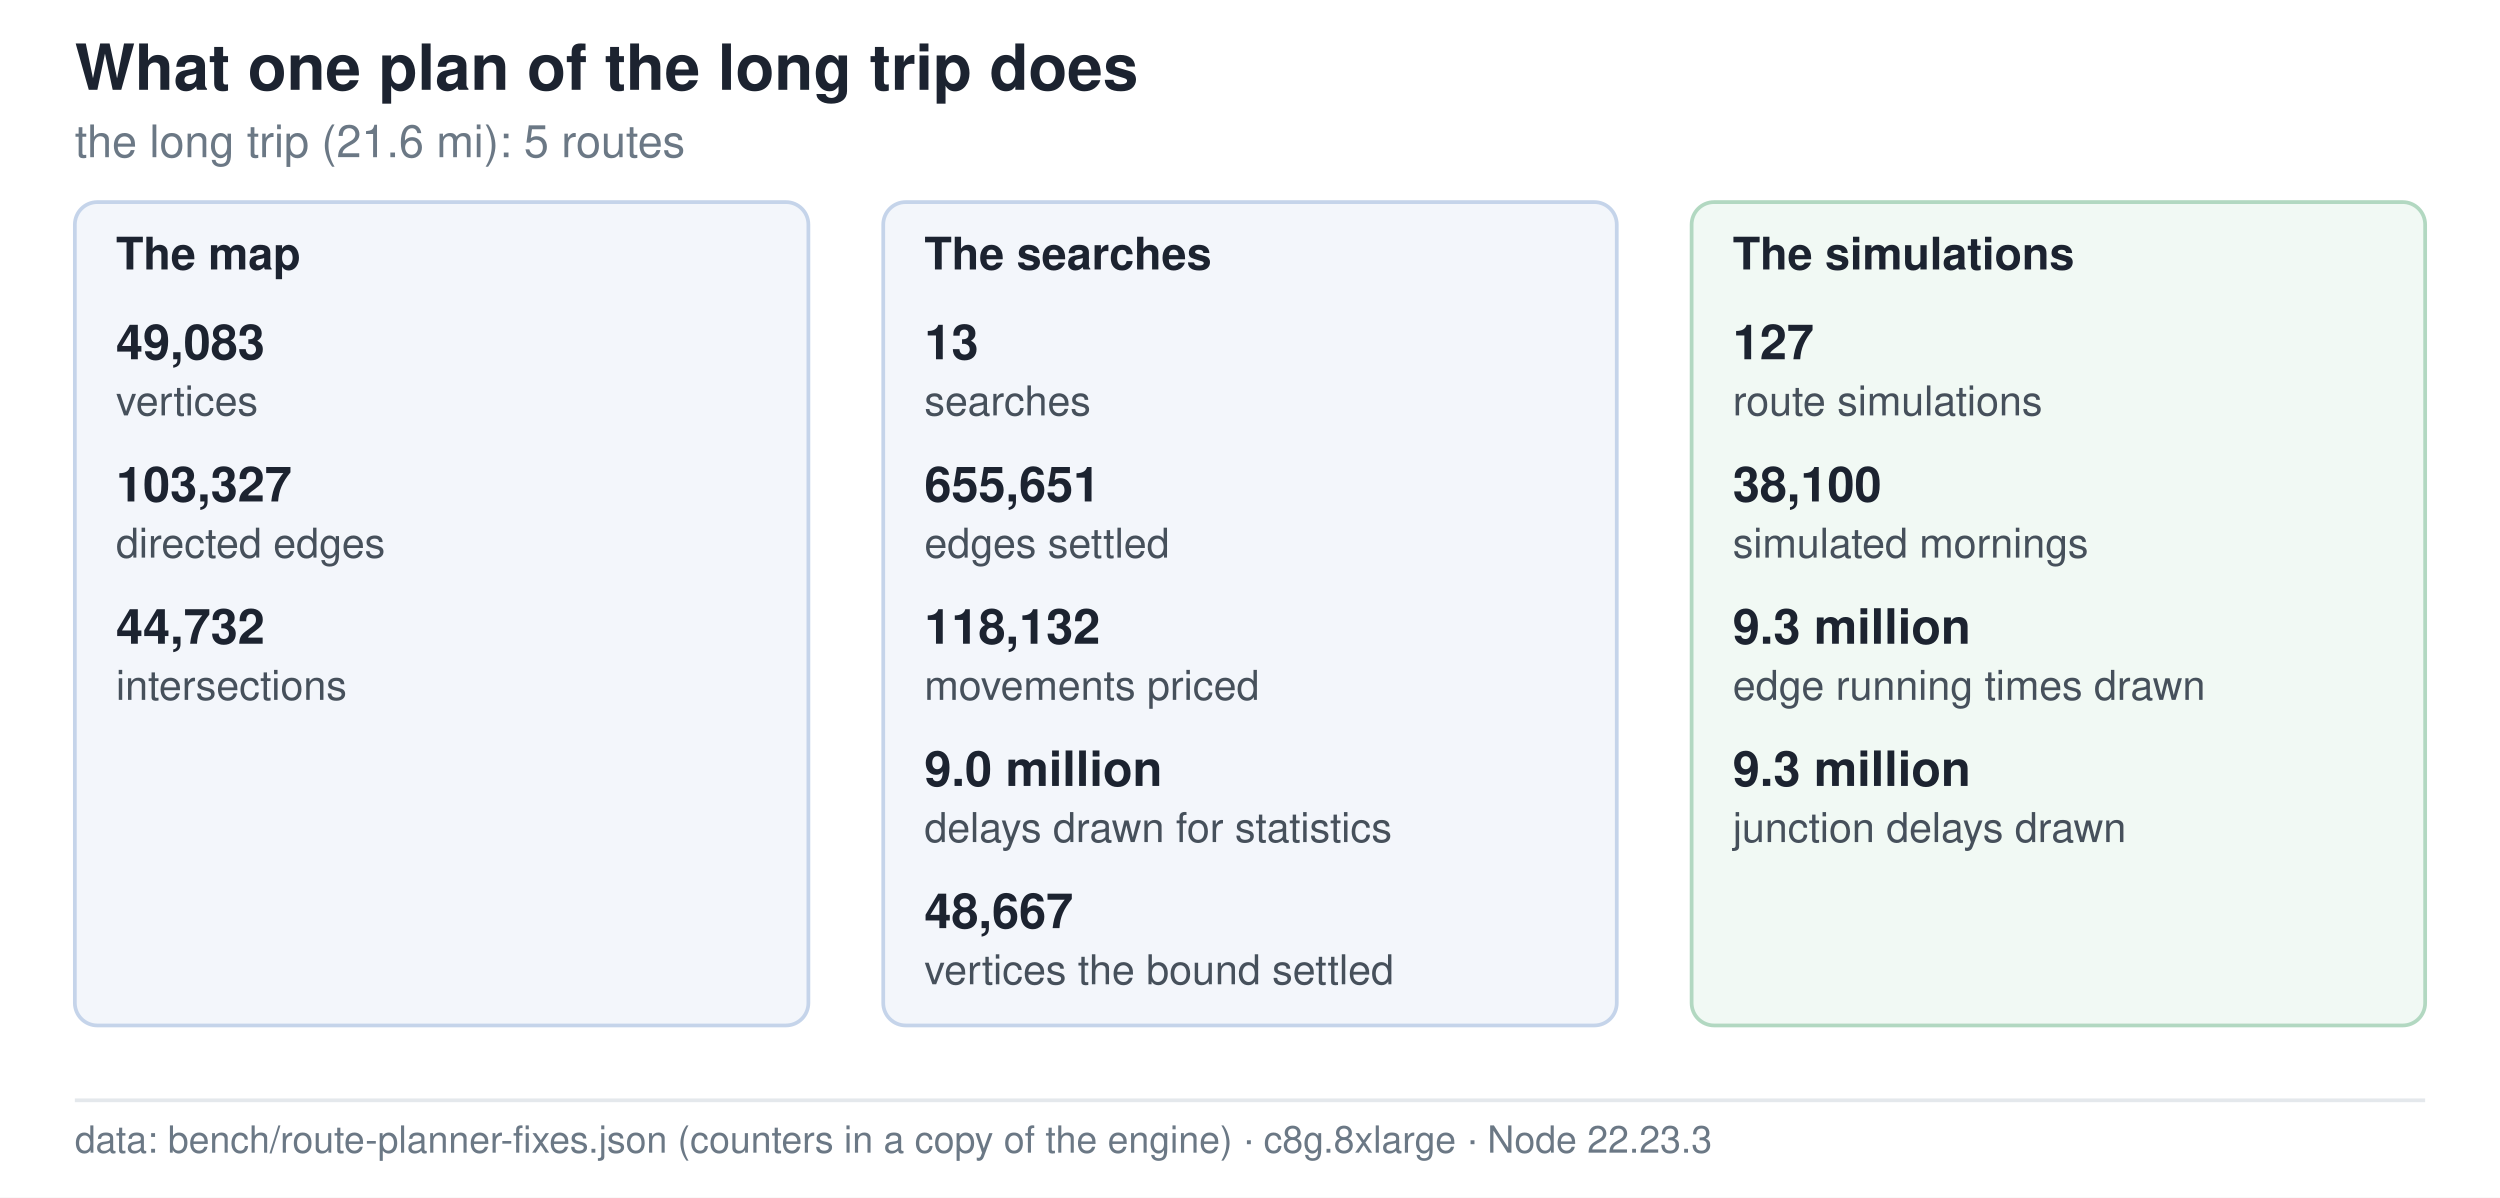
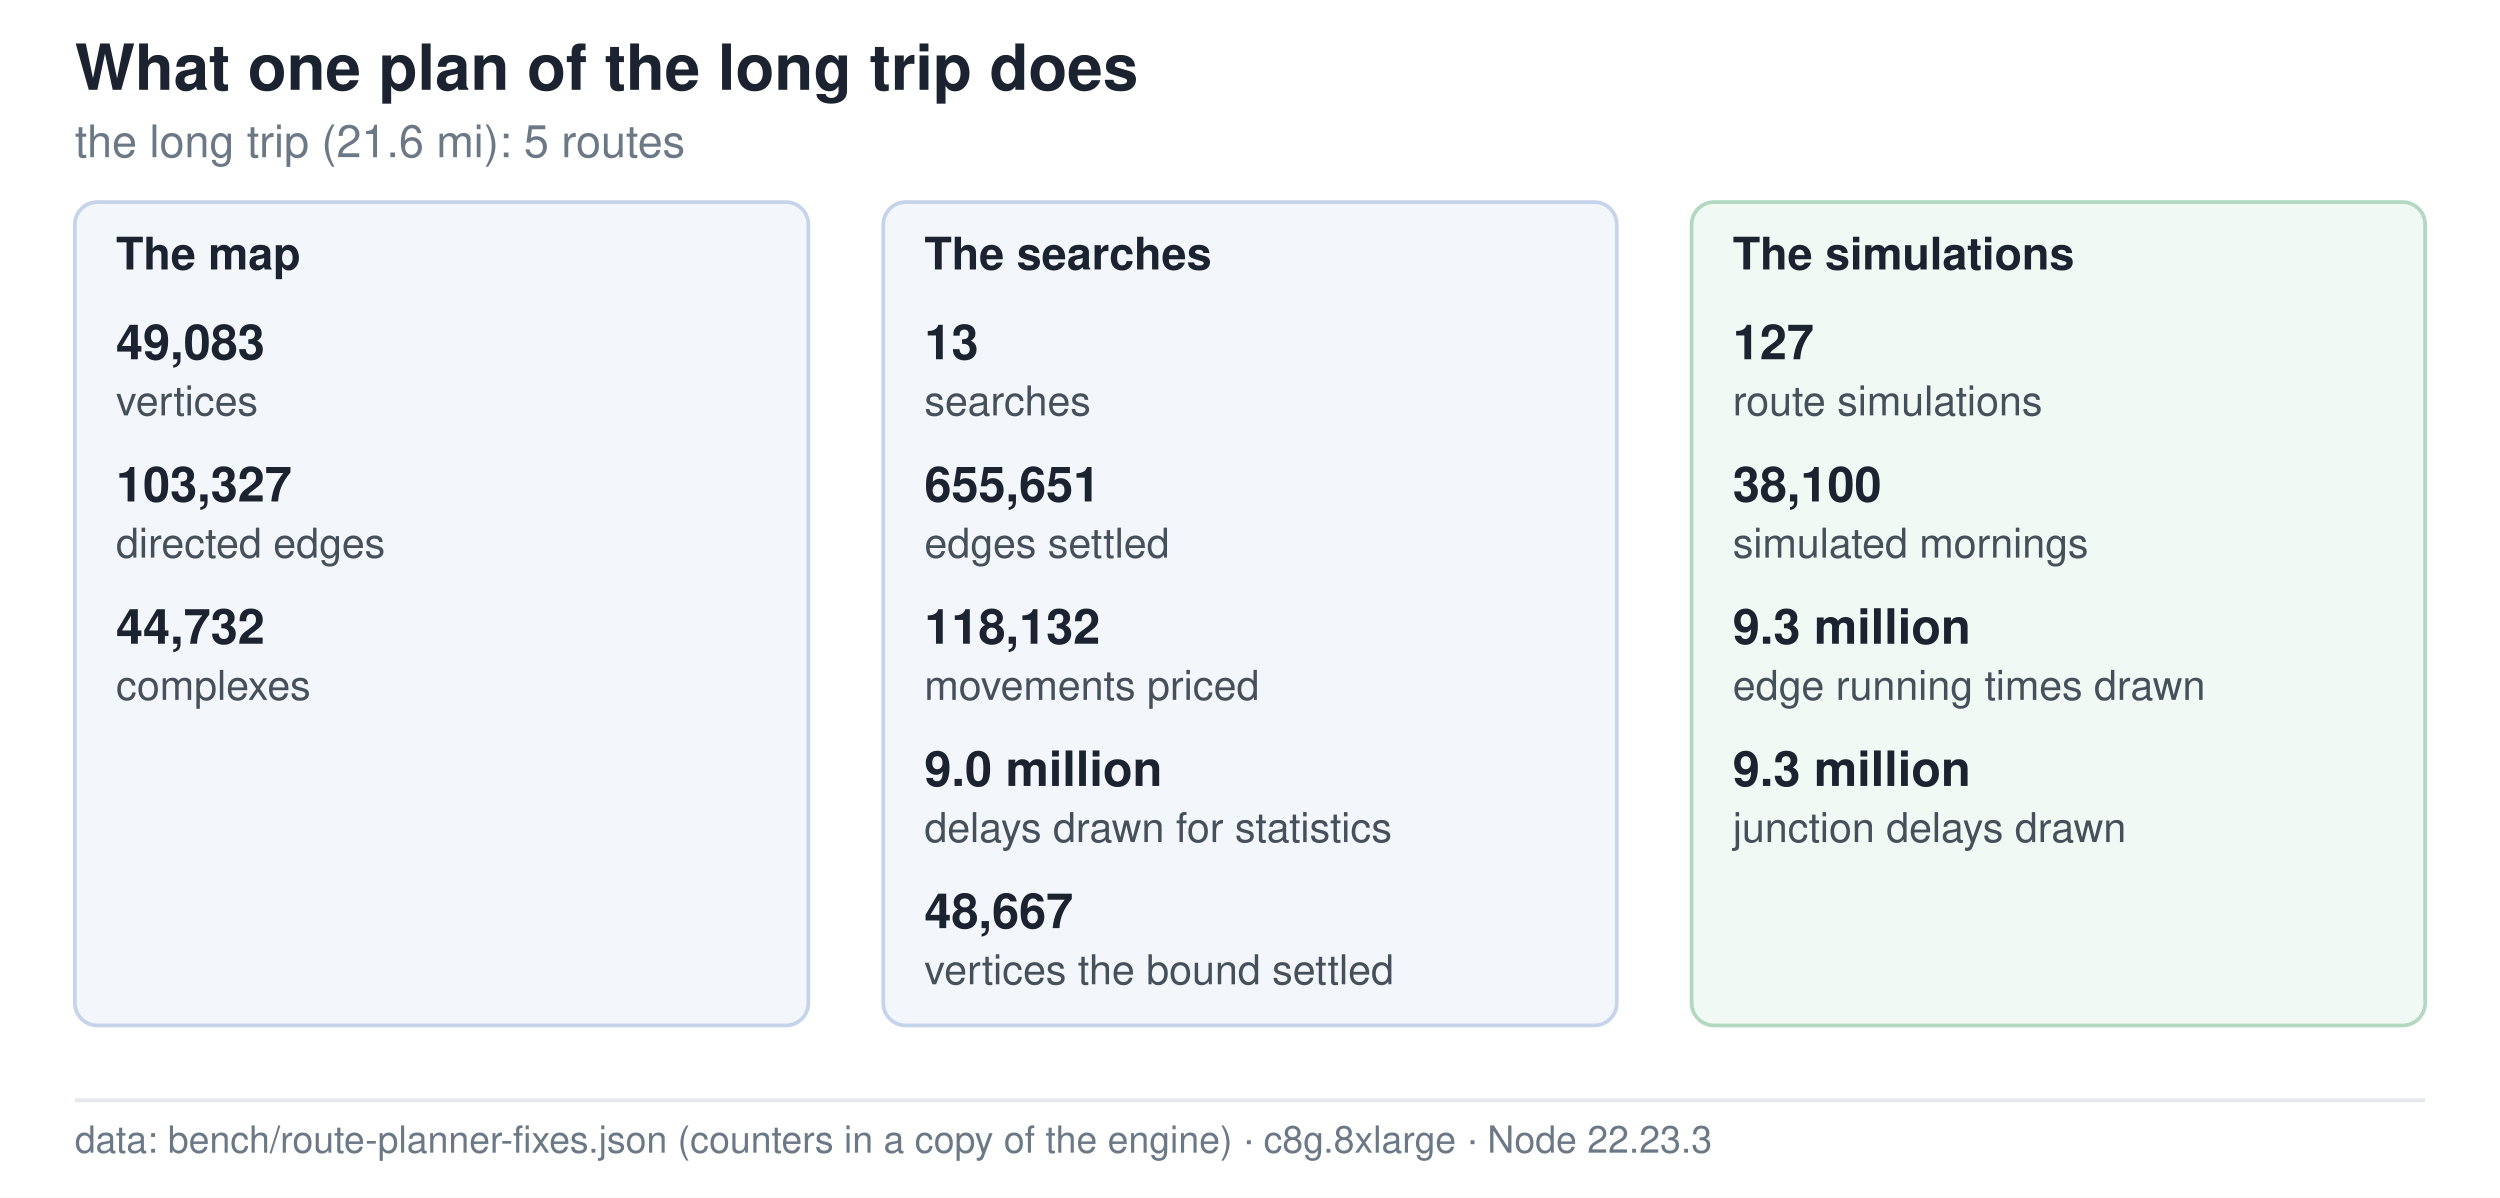
<svg xmlns="http://www.w3.org/2000/svg" width="668" height="320" viewBox="0 0 668 320" role="img" aria-label="One plan of the long trip on a map of 49,083 vertices: 13 searches settle 655,651 edges and price 118,132 movements, drawing 9.0 million junction delays for their statistics; 127 simulations run 38,100 mornings, drawing 9.3 million running times and 9.3 million junction delays." font-family="system-ui,-apple-system,Segoe UI,Helvetica,Arial,sans-serif" style="font-variant-numeric:tabular-nums">
  <style>@media (prefers-color-scheme: dark){
rect[fill="#ffffff"]{fill:#0d1117}
text[fill="#1c2330"]{fill:#e2e7ec}
text[fill="#6b7885"]{fill:#9aa6b1}
text[fill="#1a73e8"]{fill:#6ba3f5}
line[stroke="#e4e8ec"]{stroke:#2b333c}
rect[stroke="#e4e8ec"]{stroke:#39424c}
rect[fill="#e4e8ec"]{fill:#2b333c}
line[stroke="#6b7885"],path[stroke="#6b7885"],polyline[stroke="#6b7885"]{stroke:#8b98a4}
path[fill="#6b7885"]{fill:#8b98a4}
line[stroke="#8794a1"],path[stroke="#8794a1"],polyline[stroke="#8794a1"]{stroke:#6f7c88}
path[fill="#8794a1"]{fill:#6f7c88}
circle[stroke="#8794a1"]{stroke:#6f7c88}rect[stroke="#8794a1"]{stroke:#6f7c88}circle[fill="#8794a1"]{fill:#6f7c88}
rect[fill="#f3f6fb"]{fill:#172435}rect[stroke="#c5d4ea"]{stroke:#34507a}rect[fill="#c5d4ea"]{fill:#34507a}
rect[fill="#f1f9f4"]{fill:#13281f}rect[stroke="#b2d8c1"]{stroke:#2c6049}rect[fill="#b2d8c1"]{fill:#2c6049}
rect[fill="#fcf4f0"]{fill:#2b1b15}rect[stroke="#e2c0b0"]{stroke:#6c4232}rect[fill="#e2c0b0"]{fill:#6c4232}
rect[fill="#fbf7ea"]{fill:#2a2414}rect[stroke="#e6d8a8"]{stroke:#6e5a24}rect[fill="#e6d8a8"]{fill:#6e5a24}
rect[fill="#eff1f4"]{fill:#1a2029}rect[stroke="#b8c0ca"]{stroke:#465260}rect[fill="#b8c0ca"]{fill:#465260}
rect[fill="#e8f4f6"]{fill:#0f2529}rect[stroke="#a6d0d9"]{stroke:#2a6470}rect[fill="#a6d0d9"]{fill:#2a6470}
rect[fill="#3f4b5b"]{fill:#c3cfdc}
circle[fill="#ffffff"]{fill:#0d1117}
text[fill="#146b3a"]{fill:#5cc48c}
text[fill="#46505b"]{fill:#aab4be}
text[fill="#8f2a23"]{fill:#f0847b}
polyline[stroke="#3a4656"]{stroke:#a7b6c8}circle[fill="#3a4656"],rect[fill="#3a4656"]{fill:#a7b6c8}
text[fill="#3a4656"]{fill:#a7b6c8}
}</style>
  <rect width="668" height="320" fill="#ffffff" />
  <g transform="translate(4 0)">
    <text x="16" y="24" font-size="17" fill="#1c2330" font-weight="650">What one plan of the long trip does</text>
    <text x="16" y="42" font-size="12" fill="#6b7885">the long trip (21.6 mi): 5 routes</text>
    <rect x="16" y="54" width="196" height="220" rx="6" fill="#f3f6fb" stroke="#c5d4ea" stroke-width="1" />
    <text x="27" y="72" font-size="12" fill="#1c2330" font-weight="600">The map</text>
    <text x="27" y="96" font-size="13" fill="#1c2330" font-weight="650">49,083</text>
    <text x="27" y="111" font-size="11" fill="#46505b">vertices</text>
    <text x="27" y="134" font-size="13" fill="#1c2330" font-weight="650">103,327</text>
    <text x="27" y="149" font-size="11" fill="#46505b">directed edges</text>
    <text x="27" y="172" font-size="13" fill="#1c2330" font-weight="650">44,732</text>
-     <text x="27" y="187" font-size="11" fill="#46505b">intersections</text>
+     <text x="27" y="187" font-size="11" fill="#46505b">complexes</text>
    <rect x="232" y="54" width="196" height="220" rx="6" fill="#f3f6fb" stroke="#c5d4ea" stroke-width="1" />
    <text x="243" y="72" font-size="12" fill="#1c2330" font-weight="600">The searches</text>
    <text x="243" y="96" font-size="13" fill="#1c2330" font-weight="650">13</text>
    <text x="243" y="111" font-size="11" fill="#46505b">searches</text>
    <text x="243" y="134" font-size="13" fill="#1c2330" font-weight="650">655,651</text>
    <text x="243" y="149" font-size="11" fill="#46505b">edges settled</text>
    <text x="243" y="172" font-size="13" fill="#1c2330" font-weight="650">118,132</text>
    <text x="243" y="187" font-size="11" fill="#46505b">movements priced</text>
    <text x="243" y="210" font-size="13" fill="#1c2330" font-weight="650">9.0 million</text>
    <text x="243" y="225" font-size="11" fill="#46505b">delays drawn for statistics</text>
    <text x="243" y="248" font-size="13" fill="#1c2330" font-weight="650">48,667</text>
    <text x="243" y="263" font-size="11" fill="#46505b">vertices the bound settled</text>
    <rect x="448" y="54" width="196" height="220" rx="6" fill="#f1f9f4" stroke="#b2d8c1" stroke-width="1" />
    <text x="459" y="72" font-size="12" fill="#1c2330" font-weight="600">The simulations</text>
    <text x="459" y="96" font-size="13" fill="#1c2330" font-weight="650">127</text>
    <text x="459" y="111" font-size="11" fill="#46505b">route simulations</text>
    <text x="459" y="134" font-size="13" fill="#1c2330" font-weight="650">38,100</text>
    <text x="459" y="149" font-size="11" fill="#46505b">simulated mornings</text>
    <text x="459" y="172" font-size="13" fill="#1c2330" font-weight="650">9.3 million</text>
    <text x="459" y="187" font-size="11" fill="#46505b">edge running times drawn</text>
    <text x="459" y="210" font-size="13" fill="#1c2330" font-weight="650">9.3 million</text>
    <text x="459" y="225" font-size="11" fill="#46505b">junction delays drawn</text>
    <line x1="16" y1="294" x2="644" y2="294" stroke="#e4e8ec" />
    <text x="16" y="308" font-size="10" fill="#6b7885">data: bench/route-planner-fixes.json (counters in a copy of the engine) · c8g.8xlarge · Node 22.23.3</text>
  </g>
</svg>
